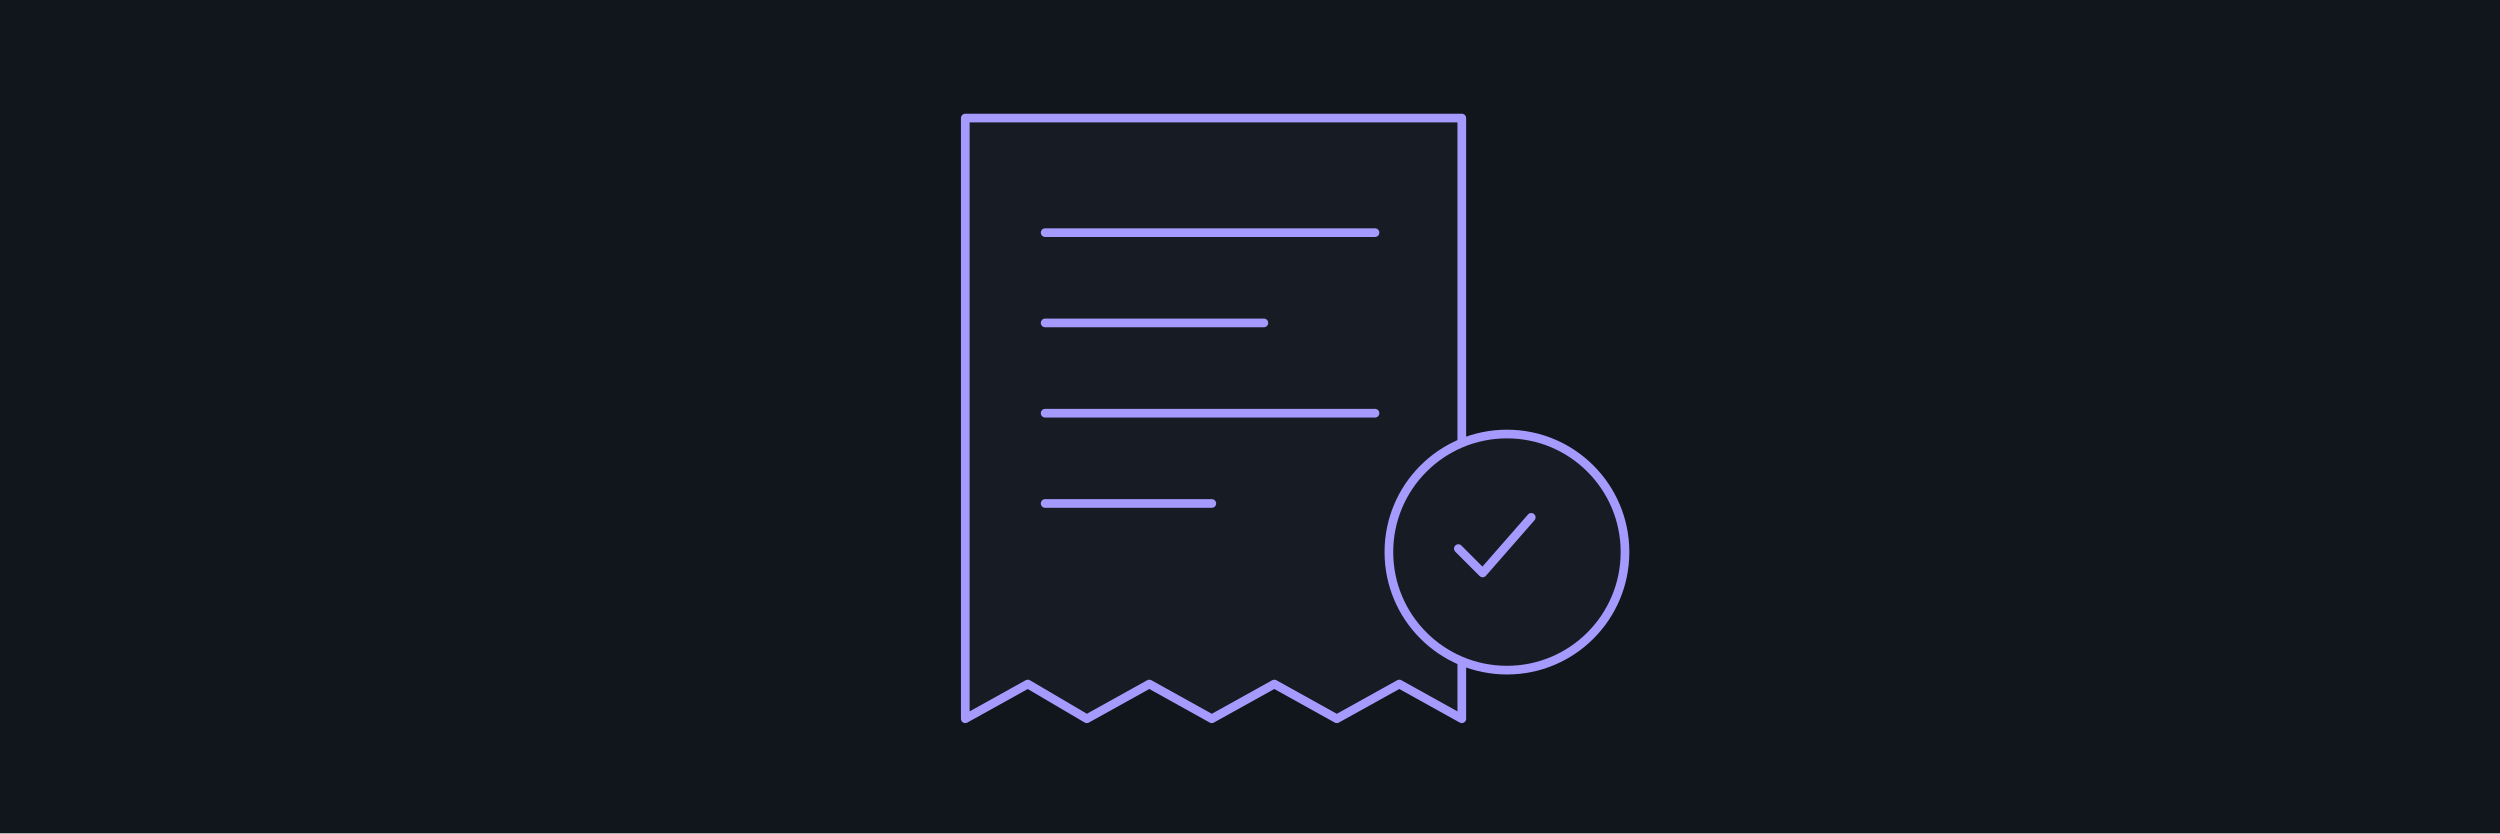
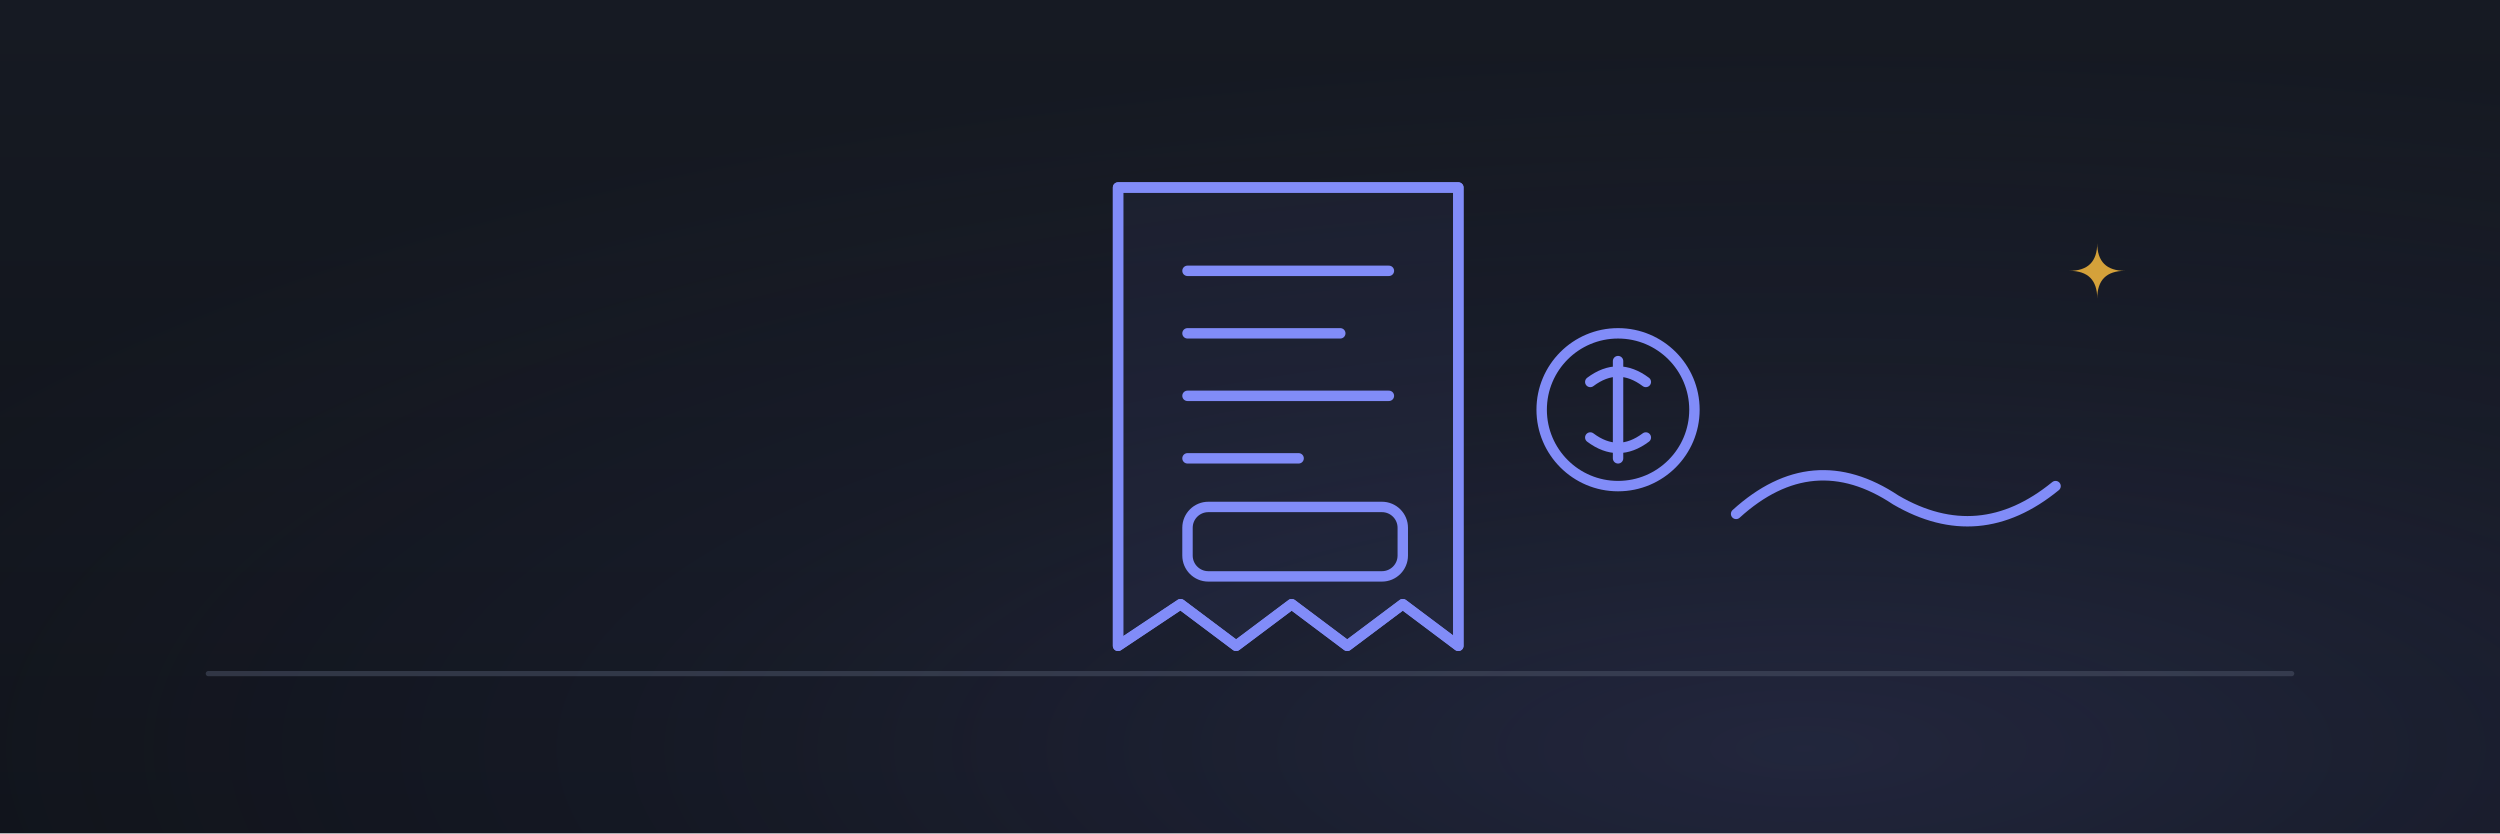
- <svg xmlns="http://www.w3.org/2000/svg" width="720" height="240" viewBox="0 0 720 240" role="img" aria-labelledby="title">
-   <rect width="720" height="240" fill="#11151C" />
-   <g color="#A79AFF" fill="none" stroke="currentColor" stroke-width="2.5" stroke-linecap="round" stroke-linejoin="round">
-     <path d="M278 34h143v173l-18-10-18 10-18-10-18 10-18-10-18 10-17-10-18 10Z" fill="#171B23" stroke="currentColor" />
-     <path d="M301 67h95m-95 26h63m-63 26h95m-95 26h48" fill="none" stroke="currentColor" />
-     <circle cx="434" cy="159" r="34" fill="#171B23" />
-     <path d="m420 158 7 7 14-16" fill="none" stroke="currentColor" />
+ <svg xmlns="http://www.w3.org/2000/svg" width="720" height="240" viewBox="0 0 720 240" role="img">
+   <defs>
+     <linearGradient id="bg" x1="0" y1="0" x2="0" y2="1">
+       <stop offset="0" stop-color="#161A23" />
+       <stop offset="1" stop-color="#0F1218" />
+     </linearGradient>
+     <radialGradient id="g-818CF8" cx="0.72" cy="0.9" r="0.85">
+       <stop offset="0" stop-color="#818CF8" stop-opacity="0.16" />
+       <stop offset="0.55" stop-color="#818CF8" stop-opacity="0.05" />
+       <stop offset="1" stop-color="#818CF8" stop-opacity="0" />
+     </radialGradient>
+   </defs>
+   <rect width="720" height="240" fill="url(#bg)" />
+   <rect width="720" height="240" fill="url(#g-818CF8)" />
+   <path d="M60 194 H 660" stroke="#4A5164" stroke-opacity="0.55" stroke-width="1.5" stroke-linecap="round" />
+   <g fill="none" stroke="#818CF8" stroke-width="3" stroke-linecap="round" stroke-linejoin="round">
+     <g fill="none" stroke="#818CF8" stroke-width="3" stroke-opacity="1.0" stroke-linecap="round" stroke-linejoin="round">
+       <path d="M 322 54 L 420 54 L 420 186 L 404 174 L 388 186 L 372 174 L 356 186 L 340 174 L 322 186 Z" />
+       <path d="M 322 54 L 420 54 L 420 186 L 404 174 L 388 186 L 372 174 L 356 186 L 340 174 L 322 186 Z" fill="#818CF8" fill-opacity="0.06" />
+       <line x1="342" y1="78" x2="400" y2="78" />
+       <line x1="342" y1="96" x2="386" y2="96" />
+       <line x1="342" y1="114" x2="400" y2="114" />
+       <line x1="342" y1="132" x2="374" y2="132" />
+       <rect x="342" y="146" width="62" height="20" rx="6" />
+       <circle cx="466" cy="118" r="22" />
+       <path d="M 466 104 L 466 132 M 458 110 Q 466 104 474 110 M 458 126 Q 466 132 474 126" />
+       <path d="M 500 148 Q 522 128 546 144 Q 570 158 592 140" />
+     </g>
  </g>
+   <path d="M 604 70 Q 604 78 612 78 Q 604 78 604 86 Q 604 78 596 78 Q 604 78 604 70" fill="#F5B83D" fill-opacity="0.85" stroke="none" />
</svg>
